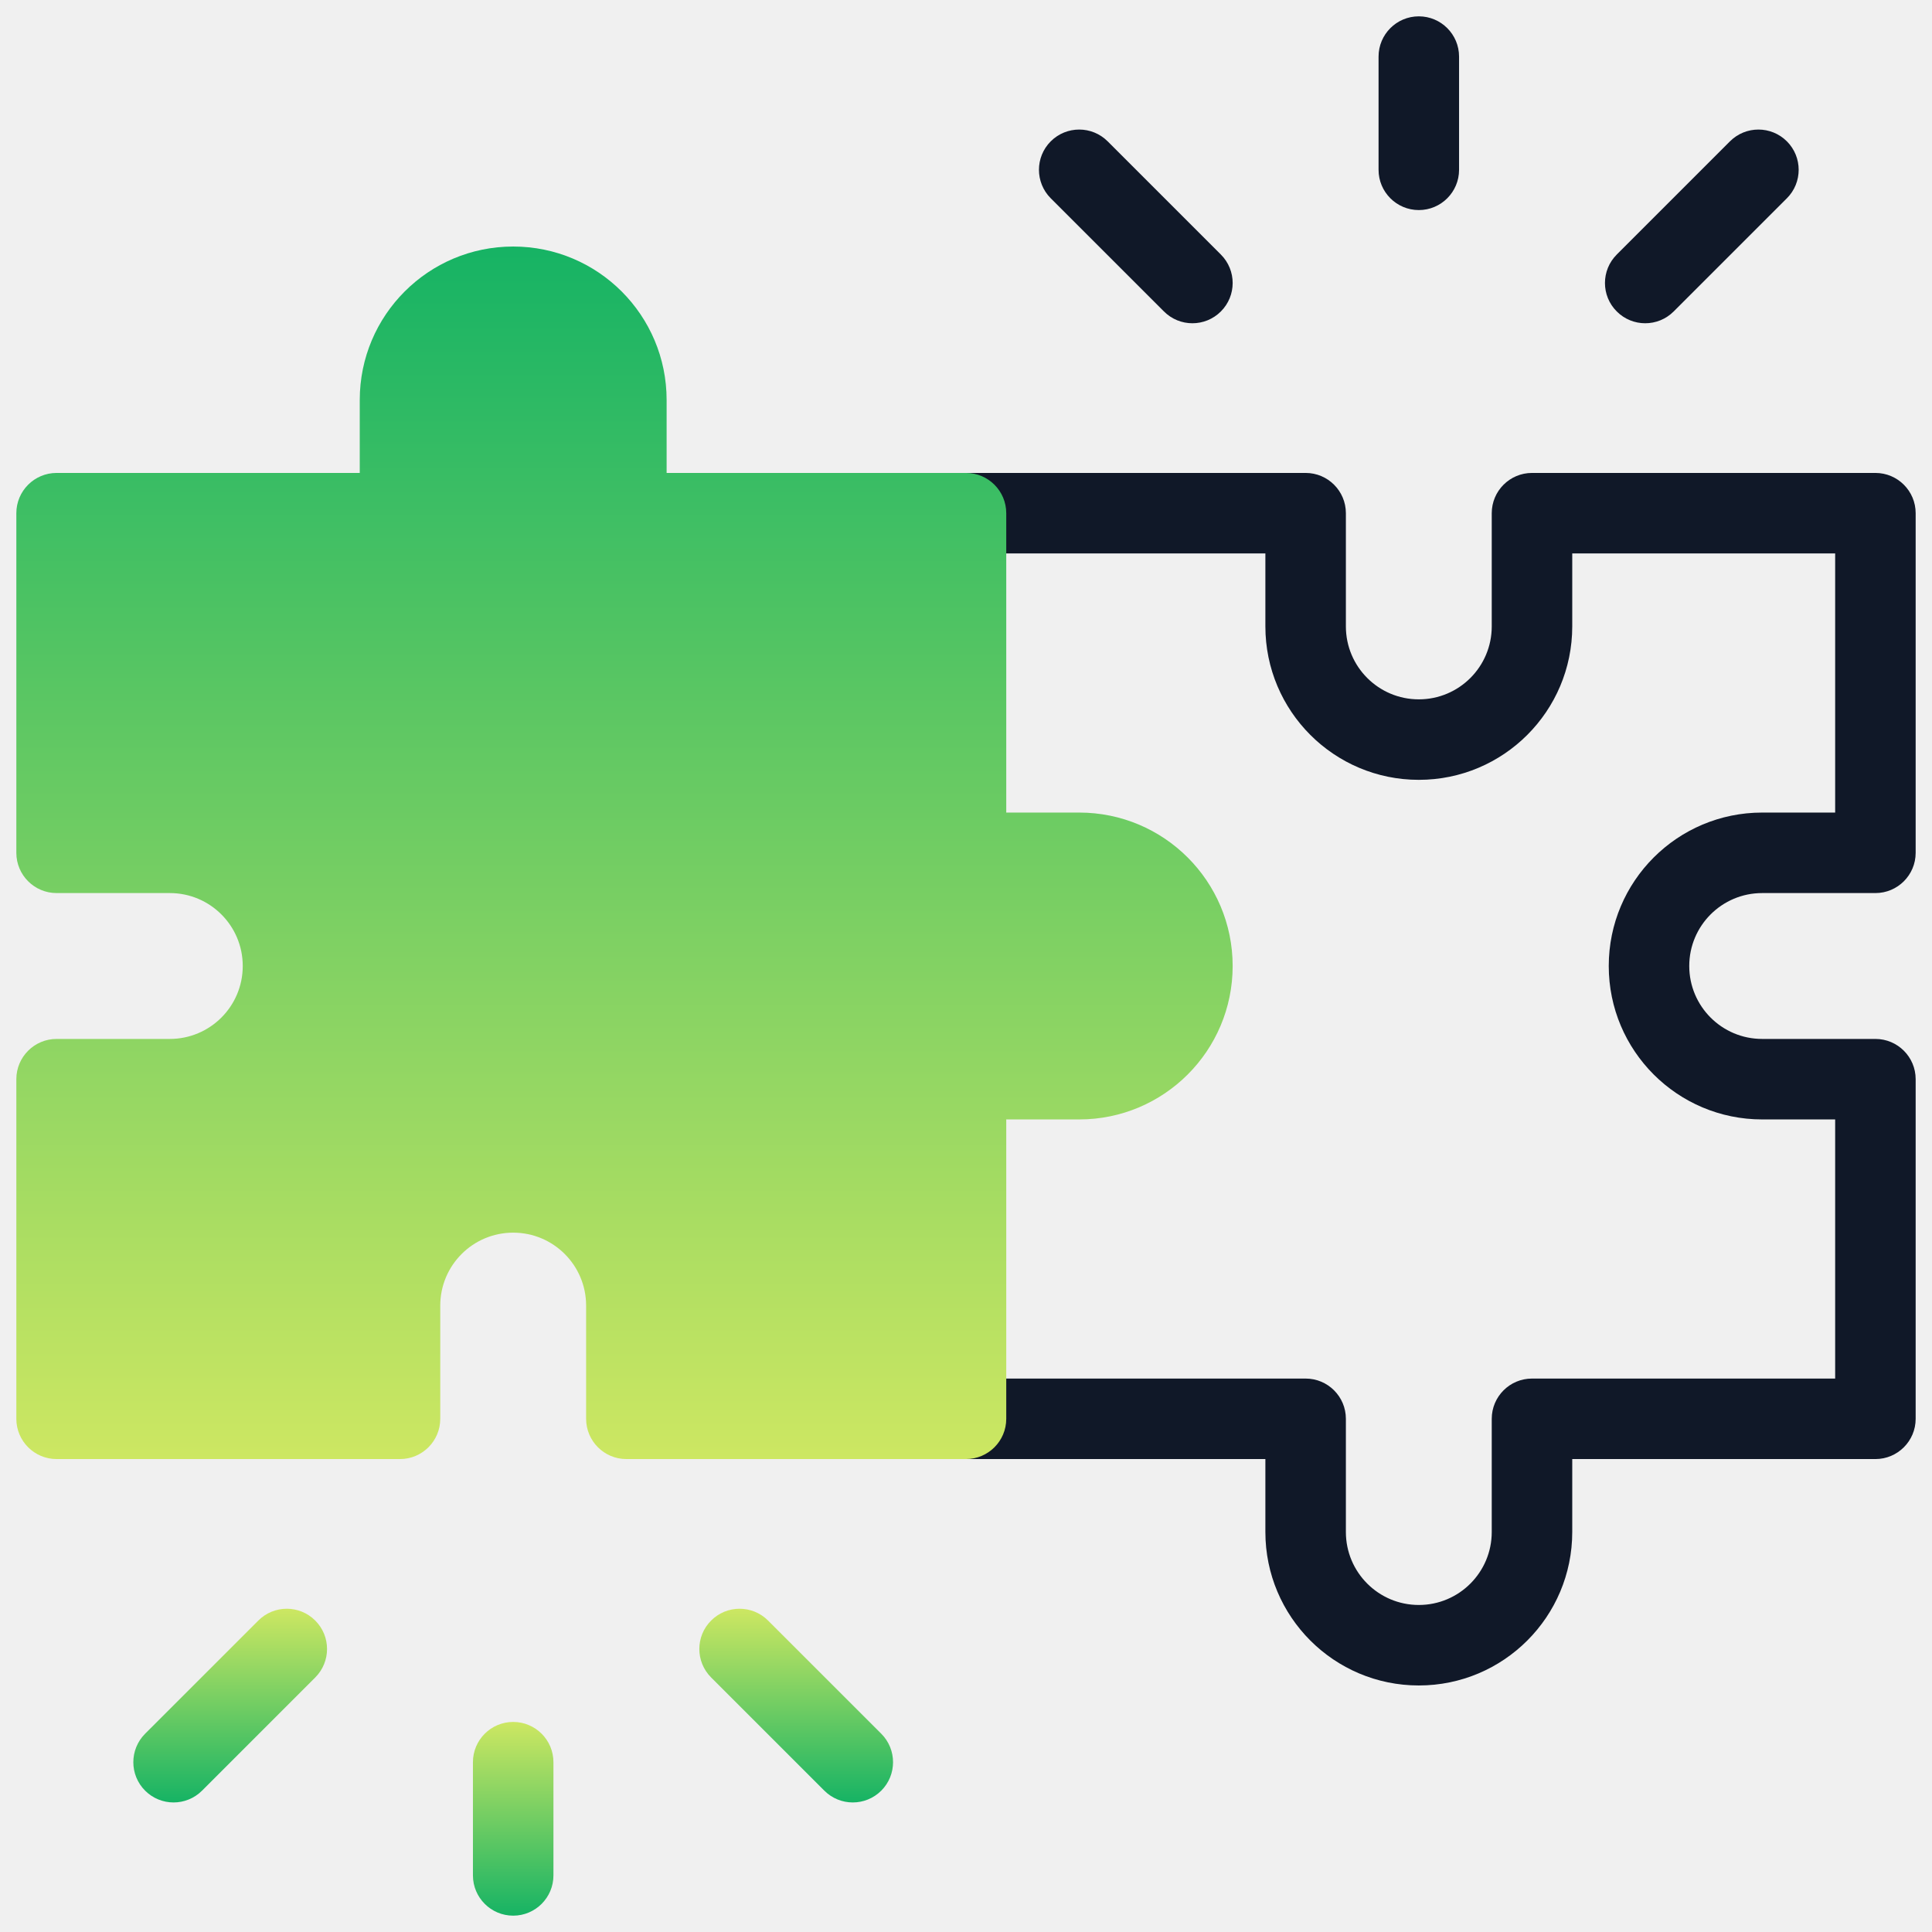
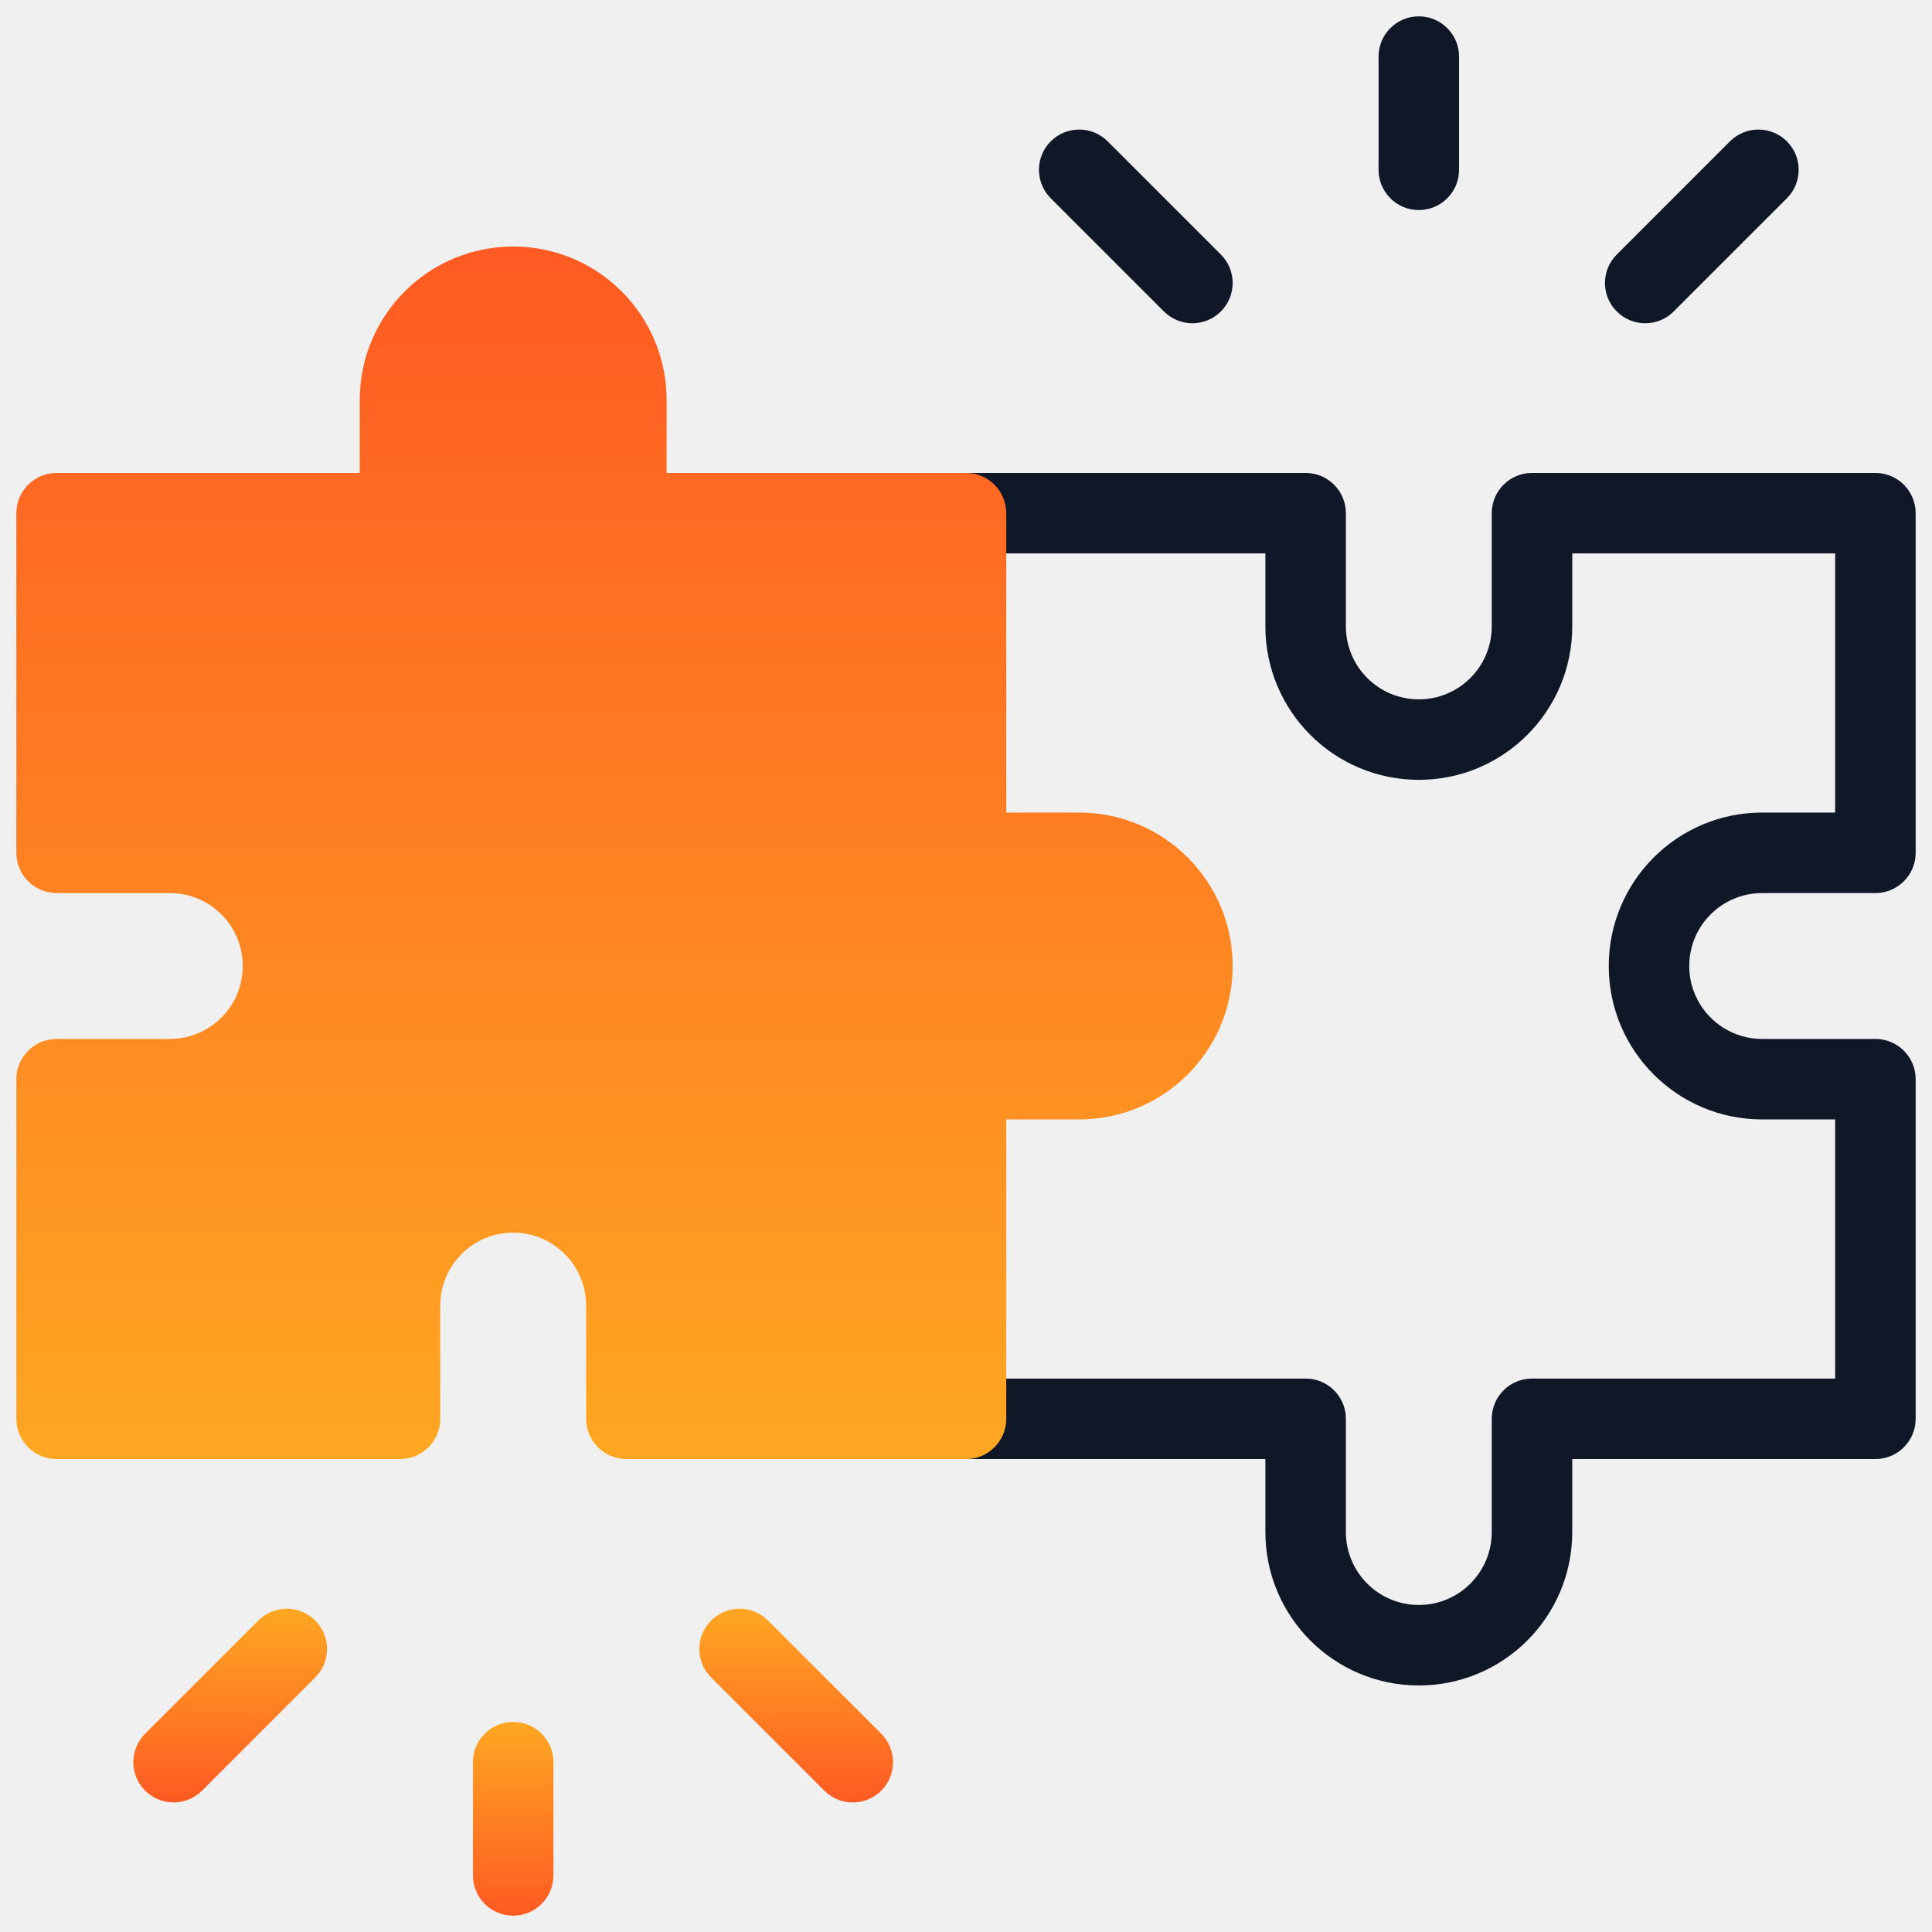
<svg xmlns="http://www.w3.org/2000/svg" width="48" height="48" viewBox="0 0 48 48" fill="none">
-   <g clip-path="url(#clip0_2781_25854)">
-     <path fill-rule="evenodd" clip-rule="evenodd" d="M12.75 47.594C13.302 47.594 13.75 47.146 13.75 46.594V43.781C13.75 43.229 13.302 42.781 12.75 42.781C12.198 42.781 11.75 43.229 11.75 43.781V46.594C11.75 47.146 12.198 47.594 12.75 47.594Z" fill="url(#paint0_linear_2781_25854)" />
-     <path d="M18.375 40.969L21.188 43.781L18.375 40.969Z" fill="url(#paint1_linear_2781_25854)" />
-     <path fill-rule="evenodd" clip-rule="evenodd" d="M21.895 44.488C22.285 44.098 22.285 43.465 21.895 43.074L19.082 40.262C18.692 39.871 18.058 39.871 17.668 40.262C17.277 40.652 17.277 41.285 17.668 41.676L20.48 44.488C20.871 44.879 21.504 44.879 21.895 44.488Z" fill="url(#paint2_linear_2781_25854)" />
-     <path d="M7.125 40.969L4.312 43.781L7.125 40.969Z" fill="url(#paint3_linear_2781_25854)" />
-     <path fill-rule="evenodd" clip-rule="evenodd" d="M3.605 44.488C3.996 44.879 4.629 44.879 5.02 44.488L7.832 41.676C8.223 41.285 8.223 40.652 7.832 40.262C7.442 39.871 6.808 39.871 6.418 40.262L3.605 43.074C3.215 43.465 3.215 44.098 3.605 44.488Z" fill="url(#paint4_linear_2781_25854)" />
+   <g clip-path="url(#clip0_4404_28365)">
+     <path fill-rule="evenodd" clip-rule="evenodd" d="M12.75 47.594C13.302 47.594 13.75 47.146 13.75 46.594V43.781C13.75 43.229 13.302 42.781 12.75 42.781C12.198 42.781 11.75 43.229 11.75 43.781V46.594C11.75 47.146 12.198 47.594 12.75 47.594Z" fill="url(#paint0_linear_4404_28365)" />
+     <path d="M18.375 40.969L21.188 43.781L18.375 40.969Z" fill="url(#paint1_linear_4404_28365)" />
+     <path fill-rule="evenodd" clip-rule="evenodd" d="M21.895 44.488C22.285 44.098 22.285 43.465 21.895 43.074L19.082 40.262C18.692 39.871 18.058 39.871 17.668 40.262C17.277 40.652 17.277 41.285 17.668 41.676L20.48 44.488C20.871 44.879 21.504 44.879 21.895 44.488Z" fill="url(#paint2_linear_4404_28365)" />
+     <path d="M7.125 40.969L4.312 43.781L7.125 40.969Z" fill="url(#paint3_linear_4404_28365)" />
+     <path fill-rule="evenodd" clip-rule="evenodd" d="M3.605 44.488C3.996 44.879 4.629 44.879 5.02 44.488L7.832 41.676C8.223 41.285 8.223 40.652 7.832 40.262C7.442 39.871 6.808 39.871 6.418 40.262L3.605 43.074C3.215 43.465 3.215 44.098 3.605 44.488Z" fill="url(#paint4_linear_4404_28365)" />
    <path fill-rule="evenodd" clip-rule="evenodd" d="M35.25 5.219C35.802 5.219 36.25 4.771 36.25 4.219V1.406C36.25 0.854 35.802 0.406 35.25 0.406C34.698 0.406 34.25 0.854 34.25 1.406V4.219C34.25 4.771 34.698 5.219 35.25 5.219Z" fill="#101828" />
    <path fill-rule="evenodd" clip-rule="evenodd" d="M40.168 7.738C40.558 8.129 41.192 8.129 41.582 7.738L44.395 4.926C44.785 4.535 44.785 3.902 44.395 3.512C44.004 3.121 43.371 3.121 42.98 3.512L40.168 6.324C39.777 6.715 39.777 7.348 40.168 7.738Z" fill="#101828" />
    <path fill-rule="evenodd" clip-rule="evenodd" d="M30.332 7.738C30.723 7.348 30.723 6.715 30.332 6.324L27.52 3.512C27.129 3.121 26.496 3.121 26.105 3.512C25.715 3.902 25.715 4.535 26.105 4.926L28.918 7.738C29.308 8.129 29.942 8.129 30.332 7.738Z" fill="#101828" />
    <path fill-rule="evenodd" clip-rule="evenodd" d="M35.25 39.875C34.249 39.875 33.438 39.063 33.438 38.062V35.25C33.438 34.698 32.99 34.25 32.438 34.25H24C23.448 34.25 23 34.698 23 35.25C23 35.802 23.448 36.25 24 36.25H31.438V38.062C31.438 40.168 33.145 41.875 35.25 41.875C37.355 41.875 39.062 40.168 39.062 38.062V36.25H46.594C47.146 36.25 47.594 35.802 47.594 35.25V26.812C47.594 26.26 47.146 25.812 46.594 25.812H43.781C42.78 25.812 41.969 25.001 41.969 24C41.969 22.999 42.78 22.188 43.781 22.188H46.594C47.146 22.188 47.594 21.74 47.594 21.188V12.75C47.594 12.198 47.146 11.75 46.594 11.75H38.062C37.51 11.75 37.062 12.198 37.062 12.75V15.562C37.062 16.564 36.251 17.375 35.25 17.375C34.249 17.375 33.438 16.564 33.438 15.562V12.75C33.438 12.198 32.99 11.75 32.438 11.75H24C23.448 11.75 23 12.198 23 12.75C23 13.302 23.448 13.75 24 13.75H31.438V15.562C31.438 17.668 33.145 19.375 35.25 19.375C37.355 19.375 39.062 17.668 39.062 15.562V13.75H45.594V20.188H43.781C41.676 20.188 39.969 21.894 39.969 24C39.969 26.106 41.676 27.812 43.781 27.812H45.594V34.25H38.062C37.51 34.25 37.062 34.698 37.062 35.25V38.062C37.062 39.063 36.251 39.875 35.25 39.875Z" fill="#101828" />
-     <path d="M1.406 36.25C0.854 36.25 0.406 35.802 0.406 35.25V26.812C0.406 26.26 0.854 25.812 1.406 25.812H4.219C5.22 25.812 6.031 25.001 6.031 24C6.031 22.999 5.22 22.188 4.219 22.188H1.406C0.854 22.188 0.406 21.74 0.406 21.188V12.75C0.406 12.198 0.854 11.75 1.406 11.75H8.938V9.938C8.938 7.832 10.644 6.125 12.75 6.125C14.856 6.125 16.562 7.832 16.562 9.938V11.75H24C24.552 11.75 25 12.198 25 12.75V20.188H26.812C28.918 20.188 30.625 21.894 30.625 24C30.625 26.106 28.918 27.812 26.812 27.812H25V35.25C25 35.802 24.552 36.25 24 36.25H15.562C15.01 36.25 14.562 35.802 14.562 35.25V32.438C14.562 31.436 13.751 30.625 12.75 30.625C11.749 30.625 10.938 31.436 10.938 32.438V35.25C10.938 35.802 10.49 36.25 9.938 36.25H1.406Z" fill="url(#paint5_linear_2781_25854)" />
+     <path d="M1.406 36.25C0.854 36.25 0.406 35.802 0.406 35.25V26.812C0.406 26.26 0.854 25.812 1.406 25.812H4.219C5.22 25.812 6.031 25.001 6.031 24C6.031 22.999 5.22 22.188 4.219 22.188H1.406C0.854 22.188 0.406 21.74 0.406 21.188V12.75C0.406 12.198 0.854 11.75 1.406 11.75H8.938V9.938C8.938 7.832 10.644 6.125 12.75 6.125C14.856 6.125 16.562 7.832 16.562 9.938V11.75H24C24.552 11.75 25 12.198 25 12.75V20.188H26.812C28.918 20.188 30.625 21.894 30.625 24C30.625 26.106 28.918 27.812 26.812 27.812H25V35.25C25 35.802 24.552 36.25 24 36.25H15.562C15.01 36.25 14.562 35.802 14.562 35.25V32.438C14.562 31.436 13.751 30.625 12.75 30.625C11.749 30.625 10.938 31.436 10.938 32.438V35.25C10.938 35.802 10.49 36.25 9.938 36.25H1.406Z" fill="url(#paint5_linear_4404_28365)" />
  </g>
  <defs>
-     <linearGradient id="paint0_linear_2781_25854" x1="12.75" y1="47.594" x2="12.75" y2="42.781" gradientUnits="userSpaceOnUse">
-       <stop stop-color="#16B364" />
-       <stop offset="1" stop-color="#CDE762" />
+     <linearGradient id="paint0_linear_4404_28365" x1="12.75" y1="47.594" x2="12.75" y2="42.781" gradientUnits="userSpaceOnUse">
+       <stop stop-color="#FF5A22" />
+       <stop offset="1" stop-color="#FFA722" />
    </linearGradient>
-     <linearGradient id="paint1_linear_2781_25854" x1="19.781" y1="43.781" x2="19.781" y2="40.969" gradientUnits="userSpaceOnUse">
-       <stop stop-color="#16B364" />
-       <stop offset="1" stop-color="#CDE762" />
+     <linearGradient id="paint1_linear_4404_28365" x1="19.781" y1="43.781" x2="19.781" y2="40.969" gradientUnits="userSpaceOnUse">
+       <stop stop-color="#FF5A22" />
+       <stop offset="1" stop-color="#FFA722" />
    </linearGradient>
-     <linearGradient id="paint2_linear_2781_25854" x1="19.781" y1="44.781" x2="19.781" y2="39.969" gradientUnits="userSpaceOnUse">
-       <stop stop-color="#16B364" />
-       <stop offset="1" stop-color="#CDE762" />
+     <linearGradient id="paint2_linear_4404_28365" x1="19.781" y1="44.781" x2="19.781" y2="39.969" gradientUnits="userSpaceOnUse">
+       <stop stop-color="#FF5A22" />
+       <stop offset="1" stop-color="#FFA722" />
    </linearGradient>
-     <linearGradient id="paint3_linear_2781_25854" x1="5.719" y1="43.781" x2="5.719" y2="40.969" gradientUnits="userSpaceOnUse">
-       <stop stop-color="#16B364" />
-       <stop offset="1" stop-color="#CDE762" />
+     <linearGradient id="paint3_linear_4404_28365" x1="5.719" y1="43.781" x2="5.719" y2="40.969" gradientUnits="userSpaceOnUse">
+       <stop stop-color="#FF5A22" />
+       <stop offset="1" stop-color="#FFA722" />
    </linearGradient>
-     <linearGradient id="paint4_linear_2781_25854" x1="5.719" y1="44.781" x2="5.719" y2="39.969" gradientUnits="userSpaceOnUse">
-       <stop stop-color="#16B364" />
-       <stop offset="1" stop-color="#CDE762" />
+     <linearGradient id="paint4_linear_4404_28365" x1="5.719" y1="44.781" x2="5.719" y2="39.969" gradientUnits="userSpaceOnUse">
+       <stop stop-color="#FF5A22" />
+       <stop offset="1" stop-color="#FFA722" />
    </linearGradient>
-     <linearGradient id="paint5_linear_2781_25854" x1="15.516" y1="6.125" x2="15.516" y2="36.25" gradientUnits="userSpaceOnUse">
-       <stop stop-color="#16B364" />
-       <stop offset="1" stop-color="#CDE762" />
+     <linearGradient id="paint5_linear_4404_28365" x1="15.516" y1="6.125" x2="15.516" y2="36.25" gradientUnits="userSpaceOnUse">
+       <stop stop-color="#FF5A22" />
+       <stop offset="1" stop-color="#FFA722" />
    </linearGradient>
-     <clipPath id="clip0_2781_25854">
+     <clipPath id="clip0_4404_28365">
      <rect width="48" height="48" fill="white" />
    </clipPath>
  </defs>
</svg>
